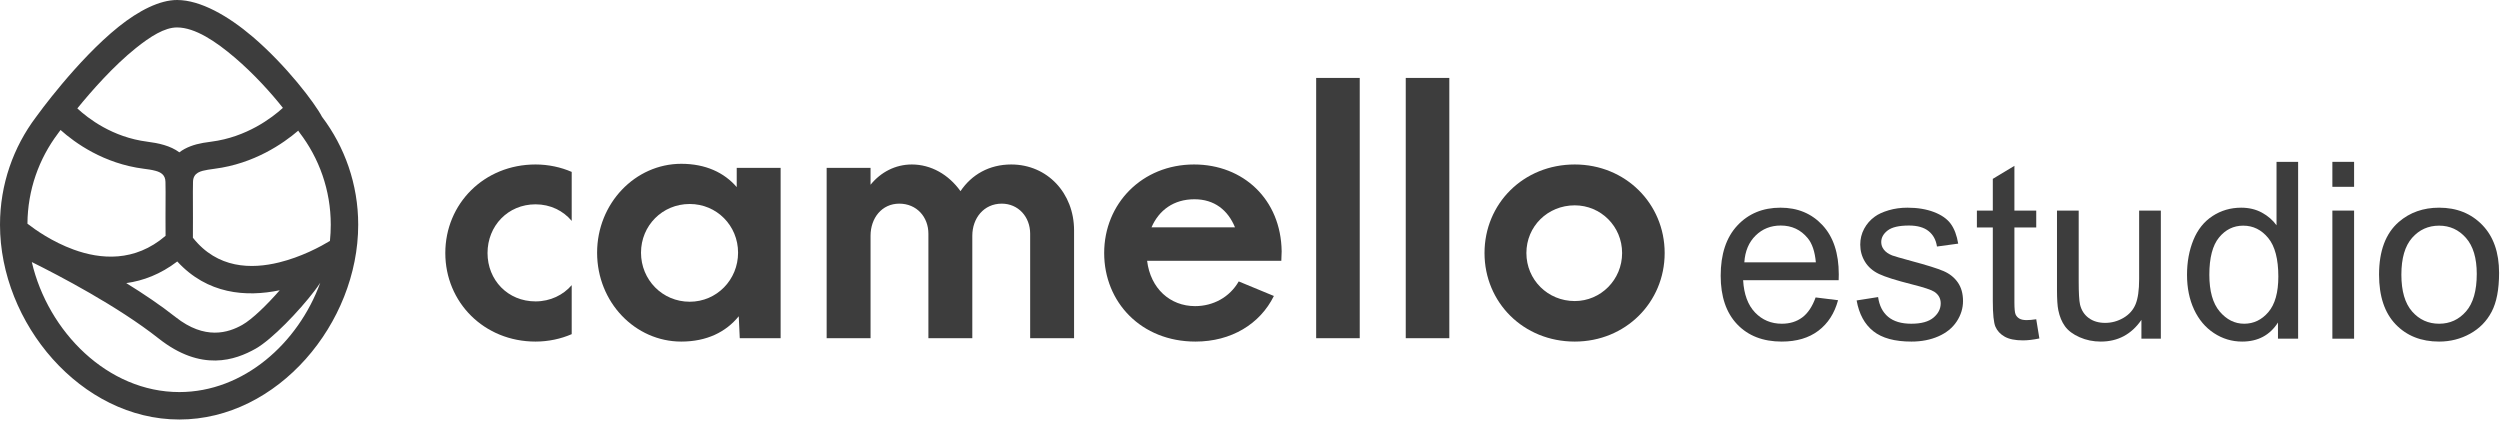
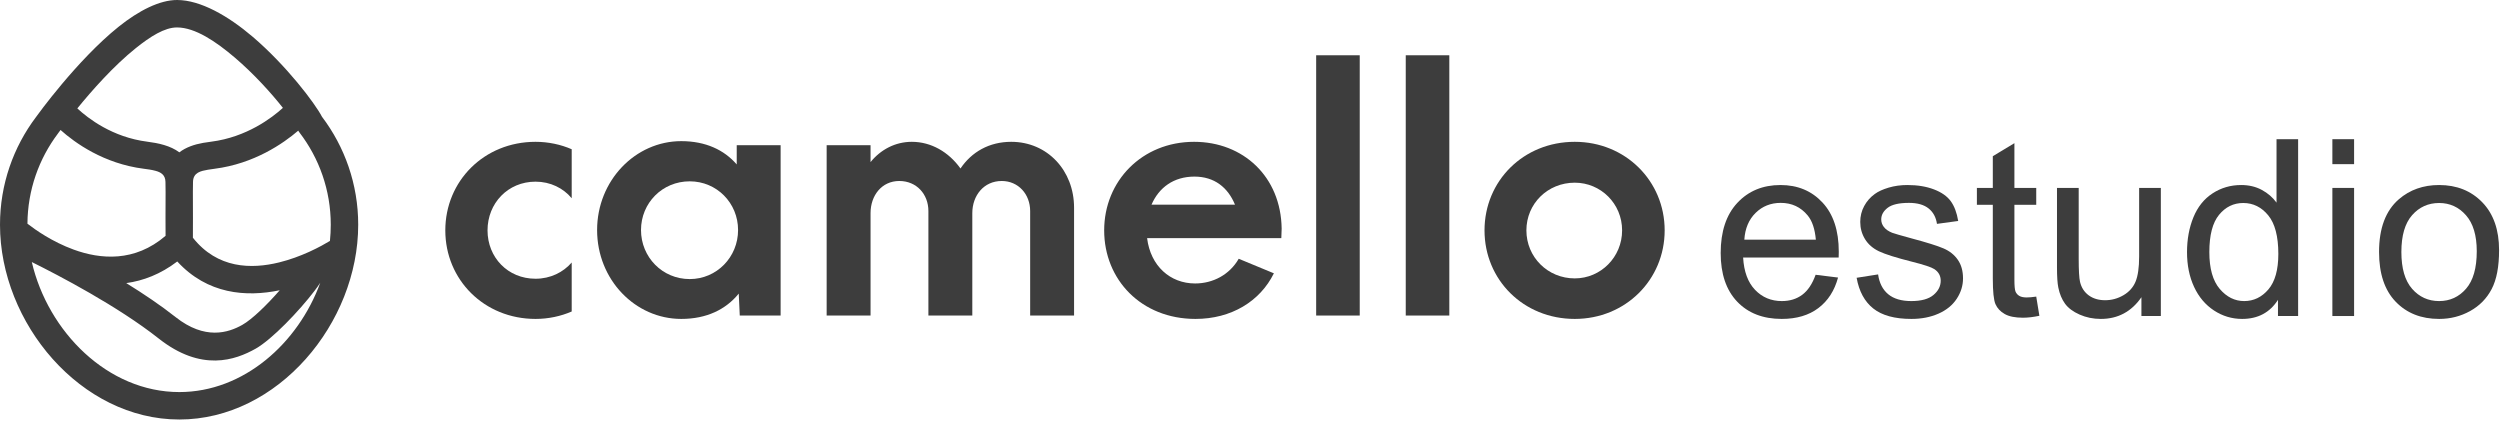
<svg xmlns="http://www.w3.org/2000/svg" width="100%" height="100%" viewBox="0 0 662 112" version="1.1" xml:space="preserve" style="fill-rule:evenodd;clip-rule:evenodd;stroke-linejoin:round;stroke-miterlimit:2;">
  <g>
    <g>
      <g>
        <path d="M9.636,30.867c0.034,-0.053 0.069,-0.105 0.106,-0.156c-0,0 10.627,-14.786 21.68,-23.639c5.347,-4.283 10.896,-7.097 15.521,-7.072c6.136,0.033 13.426,4.156 19.981,9.747c8.867,7.563 16.464,17.566 18.337,21.172c6.019,7.952 9.592,17.856 9.592,28.588c0,26.082 -21.289,51.58 -47.371,51.58c-26.079,0 -47.482,-25.5 -47.482,-51.58c0,-10.698 3.55,-20.573 9.535,-28.512c0.033,-0.044 0.066,-0.086 0.101,-0.128Zm-1.213,38.524c4.302,18.47 20.123,34.428 39.059,34.428c17.033,0 31.48,-12.913 37.325,-28.947c-0.431,0.659 -0.924,1.359 -1.476,2.085c-4.106,5.404 -11.347,12.956 -15.632,15.371c-5.37,3.027 -14.377,6.239 -25.685,-2.694c-10.821,-8.548 -26.446,-16.698 -33.591,-20.243Zm38.518,-0.154c-4.432,3.382 -9.018,5.113 -13.508,5.728c4.569,2.824 9.12,5.887 13.06,8.999c7.784,6.149 13.961,4.153 17.658,2.07c2.671,-1.506 6.602,-5.377 9.924,-9.175c-8.912,1.856 -19.166,1.055 -27.134,-7.622Zm32.034,-34.641c-3.947,3.385 -11.675,8.756 -22.137,10.09c-0.584,0.074 -1.192,0.155 -1.8,0.263c-1.794,0.318 -3.886,0.698 -3.93,3.199c-0.015,0.824 -0.026,1.725 -0.034,2.664c0.037,4.402 0.017,9.841 0.006,12.14c6.496,8.209 15.467,8.356 22.867,6.526c2.875,-0.711 5.537,-1.718 7.785,-2.729c0.097,-0.049 0.196,-0.094 0.297,-0.135c2.323,-1.062 4.18,-2.113 5.338,-2.815c0.145,-1.426 0.219,-2.858 0.219,-4.292c-0,-9.175 -3.084,-17.636 -8.272,-24.402c-0.096,-0.121 -0.186,-0.25 -0.267,-0.385l-0.011,-0.018l-0.016,-0.028c-0.008,-0.013 -0.016,-0.026 -0.023,-0.039l-0.022,-0.039Zm-62.942,-0.179c-0.252,0.343 -0.386,0.53 -0.386,0.53c-0.049,0.068 -0.1,0.134 -0.152,0.197c-0.049,0.077 -0.101,0.152 -0.157,0.225c-5.015,6.653 -8.01,14.913 -8.07,23.865c2.05,1.599 6.554,4.787 12.228,6.856c7.099,2.588 16.152,3.396 24.348,-3.647c-0.01,-1.781 -0.035,-7.115 0.004,-11.634c-0.008,-0.953 -0.019,-1.854 -0.034,-2.661c-0.033,-1.887 -1.287,-2.545 -2.607,-2.908c-1.026,-0.283 -2.113,-0.426 -3.123,-0.554c-10.639,-1.356 -18.263,-6.877 -22.051,-10.269Zm58.88,-5.853c-3.125,-3.961 -7.718,-9.034 -12.705,-13.288c-5.093,-4.343 -10.537,-7.983 -15.304,-8.009c-3.317,-0.017 -7.104,2.405 -10.939,5.478c-5.877,4.707 -11.618,11.209 -15.49,15.96c2.831,2.635 9.288,7.636 18.523,8.813c2.948,0.375 6.135,1.054 8.49,2.823c1.755,-1.347 3.999,-2.102 6.29,-2.507c0.725,-0.129 1.45,-0.227 2.146,-0.316c9.385,-1.196 16.099,-6.329 18.989,-8.954Z" style="fill:#3d3d3d;" />
      </g>
    </g>
    <g>
-       <path d="M141.809,90.45c3.401,0 6.713,-0.715 9.578,-1.967l0,-12.973c-2.238,2.597 -5.64,4.299 -9.578,4.299c-7.341,0 -12.712,-5.643 -12.712,-12.807c0,-7.165 5.371,-12.897 12.712,-12.897c3.938,0 7.34,1.702 9.578,4.389l0,-12.973c-2.865,-1.252 -6.177,-1.968 -9.578,-1.968c-13.607,0 -23.891,10.374 -23.891,23.449c0,13.075 10.284,23.448 23.891,23.448Z" style="fill:#3d3d3d;fill-rule:nonzero;" />
-       <path d="M180.396,90.45c6.717,0 11.822,-2.504 15.225,-6.707l0.268,5.812l10.821,0l-0,-45.106l-11.626,0l-0,5.096c-3.314,-3.846 -8.24,-6.171 -14.688,-6.171c-12.178,0 -22.284,10.463 -22.284,23.538c-0,13.165 10.106,23.538 22.284,23.538Zm2.239,-10.552c-7.254,0 -12.896,-5.821 -12.896,-12.986c-0,-7.164 5.642,-12.896 12.896,-12.896c7.165,0 12.807,5.732 12.807,12.896c-0,7.165 -5.642,12.986 -12.807,12.986Z" style="fill:#3d3d3d;fill-rule:nonzero;" />
-       <path d="M218.896,89.555l11.626,0l-0,-27.124c-0,-4.655 2.956,-8.505 7.615,-8.505c4.569,0 7.704,3.492 7.704,7.968l-0,27.661l11.626,0l-0,-27.124c-0,-4.655 3.046,-8.505 7.794,-8.505c4.39,0 7.525,3.492 7.525,7.968l-0,27.661l11.627,0l-0,-28.557c-0,-9.844 -7.066,-17.445 -16.643,-17.445c-5.823,0 -10.481,2.683 -13.433,7.065c-3.13,-4.382 -7.78,-7.065 -12.886,-7.065c-4.389,0 -8.241,2.057 -10.929,5.366l0,-4.47l-11.626,0l0,45.106Z" style="fill:#3d3d3d;fill-rule:nonzero;" />
-       <path d="M339.383,66.552c-0.179,-13.789 -10.205,-22.999 -23.185,-22.999c-13.786,0 -23.812,10.375 -23.812,23.446c0,13.077 9.847,23.451 24.17,23.451c9.489,0 17.098,-4.649 20.768,-12.076l-9.31,-3.853c-2.417,4.211 -6.803,6.541 -11.548,6.541c-6.624,0 -11.816,-4.659 -12.712,-12.007l35.54,0l0.089,-2.503Zm-23.096,-13.789c5.282,-0 8.863,2.869 10.742,7.441l-22.111,-0c1.97,-4.572 5.908,-7.441 11.369,-7.441Z" style="fill:#3d3d3d;fill-rule:nonzero;" />
-       <rect x="348.52" y="20.636" width="11.537" height="68.919" style="fill:#3d3d3d;" />
-       <rect x="372.242" y="20.636" width="11.537" height="68.919" style="fill:#3d3d3d;" />
-       <path d="M416.996,90.45c13.433,0 23.807,-10.373 23.807,-23.448c0,-13.075 -10.374,-23.449 -23.807,-23.449c-13.611,0 -23.896,10.374 -23.896,23.449c0,13.075 10.285,23.448 23.896,23.448Zm0,-10.731c-7.164,-0 -12.807,-5.642 -12.807,-12.717c0,-7.075 5.643,-12.628 12.807,-12.628c6.896,-0 12.539,5.553 12.539,12.628c0,7.075 -5.643,12.717 -12.539,12.717Z" style="fill:#3d3d3d;fill-rule:nonzero;" />
+       <path d="M141.809,84.45c3.401,0 6.713,-0.715 9.578,-1.967l0,-12.973c-2.238,2.597 -5.64,4.299 -9.578,4.299c-7.341,0 -12.712,-5.643 -12.712,-12.807c0,-7.165 5.371,-12.897 12.712,-12.897c3.938,0 7.34,1.702 9.578,4.389l0,-12.973c-2.865,-1.252 -6.177,-1.968 -9.578,-1.968c-13.607,0 -23.891,10.374 -23.891,23.449c0,13.075 10.284,23.448 23.891,23.448Z" style="fill:#3d3d3d;fill-rule:nonzero;" />
+       <path d="M180.396,84.45c6.717,0 11.822,-2.504 15.225,-6.707l0.268,5.812l10.821,0l-0,-45.106l-11.626,0l-0,5.096c-3.314,-3.846 -8.24,-6.171 -14.688,-6.171c-12.178,0 -22.284,10.463 -22.284,23.538c-0,13.165 10.106,23.538 22.284,23.538Zm2.239,-10.552c-7.254,0 -12.896,-5.821 -12.896,-12.986c-0,-7.164 5.642,-12.896 12.896,-12.896c7.165,0 12.807,5.732 12.807,12.896c-0,7.165 -5.642,12.986 -12.807,12.986Z" style="fill:#3d3d3d;fill-rule:nonzero;" />
+       <path d="M218.896,83.555l11.626,0l-0,-27.124c-0,-4.655 2.956,-8.505 7.615,-8.505c4.569,0 7.704,3.492 7.704,7.968l-0,27.661l11.626,0l-0,-27.124c-0,-4.655 3.046,-8.505 7.794,-8.505c4.39,0 7.525,3.492 7.525,7.968l-0,27.661l11.627,0l-0,-28.557c-0,-9.844 -7.066,-17.445 -16.643,-17.445c-5.823,0 -10.481,2.683 -13.433,7.065c-3.13,-4.382 -7.78,-7.065 -12.886,-7.065c-4.389,0 -8.241,2.057 -10.929,5.366l0,-4.47l-11.626,0l0,45.106Z" style="fill:#3d3d3d;fill-rule:nonzero;" />
+       <path d="M339.383,60.552c-0.179,-13.789 -10.205,-22.999 -23.185,-22.999c-13.786,0 -23.812,10.375 -23.812,23.446c0,13.077 9.847,23.451 24.17,23.451c9.489,0 17.098,-4.649 20.768,-12.076l-9.31,-3.853c-2.417,4.211 -6.803,6.541 -11.548,6.541c-6.624,0 -11.816,-4.659 -12.712,-12.007l35.54,0l0.089,-2.503Zm-23.096,-13.789c5.282,0 8.863,2.869 10.742,7.441l-22.111,0c1.97,-4.572 5.908,-7.441 11.369,-7.441Z" style="fill:#3d3d3d;fill-rule:nonzero;" />
+       <rect x="348.52" y="14.636" width="11.537" height="68.919" style="fill:#3d3d3d;" />
+       <rect x="372.242" y="14.636" width="11.537" height="68.919" style="fill:#3d3d3d;" />
+       <path d="M416.996,84.45c13.433,0 23.807,-10.373 23.807,-23.448c0,-13.075 -10.374,-23.449 -23.807,-23.449c-13.611,0 -23.896,10.374 -23.896,23.449c0,13.075 10.285,23.448 23.896,23.448Zm0,-10.731c-7.164,0 -12.807,-5.642 -12.807,-12.717c0,-7.075 5.643,-12.628 12.807,-12.628c6.896,0 12.539,5.553 12.539,12.628c0,7.075 -5.643,12.717 -12.539,12.717Z" style="fill:#3d3d3d;fill-rule:nonzero;" />
    </g>
    <g>
-       <path d="M480.775,78.76l5.941,0.734c-0.937,3.471 -2.672,6.165 -5.206,8.082c-2.534,1.916 -5.771,2.874 -9.711,2.874c-4.961,0 -8.895,-1.528 -11.802,-4.583c-2.907,-3.056 -4.36,-7.342 -4.36,-12.857c-0,-5.707 1.469,-10.136 4.408,-13.288c2.939,-3.151 6.75,-4.727 11.435,-4.727c4.536,0 8.241,1.544 11.116,4.632c2.874,3.087 4.312,7.431 4.312,13.032c-0,0.341 -0.011,0.852 -0.032,1.533l-25.298,0c0.213,3.727 1.267,6.58 3.162,8.56c1.896,1.981 4.259,2.971 7.091,2.971c2.109,0 3.908,-0.554 5.399,-1.661c1.49,-1.107 2.672,-2.875 3.545,-5.302Zm-18.877,-9.295l18.941,0c-0.256,-2.854 -0.98,-4.994 -2.172,-6.421c-1.831,-2.214 -4.206,-3.322 -7.123,-3.322c-2.641,0 -4.861,0.884 -6.66,2.652c-1.799,1.767 -2.795,4.131 -2.986,7.091Z" style="fill:#3d3d3d;fill-rule:nonzero;" />
-       <path d="M491.635,79.558l5.686,-0.894c0.319,2.278 1.208,4.024 2.667,5.238c1.459,1.214 3.498,1.821 6.117,1.821c2.64,0 4.599,-0.538 5.877,-1.613c1.278,-1.075 1.917,-2.337 1.917,-3.785c0,-1.299 -0.565,-2.321 -1.693,-3.067c-0.788,-0.511 -2.747,-1.16 -5.878,-1.948c-4.216,-1.065 -7.139,-1.986 -8.768,-2.763c-1.629,-0.777 -2.864,-1.853 -3.705,-3.226c-0.841,-1.374 -1.262,-2.891 -1.262,-4.552c0,-1.512 0.347,-2.912 1.039,-4.2c0.692,-1.288 1.634,-2.358 2.826,-3.21c0.895,-0.66 2.114,-1.219 3.658,-1.677c1.544,-0.458 3.199,-0.687 4.967,-0.687c2.661,0 4.999,0.383 7.011,1.15c2.012,0.767 3.497,1.805 4.456,3.114c0.958,1.31 1.618,3.061 1.98,5.255l-5.622,0.766c-0.255,-1.746 -0.995,-3.109 -2.22,-4.088c-1.224,-0.98 -2.954,-1.47 -5.19,-1.47c-2.641,0 -4.525,0.437 -5.654,1.31c-1.128,0.873 -1.693,1.895 -1.693,3.066c0,0.746 0.235,1.417 0.703,2.013c0.469,0.617 1.203,1.128 2.204,1.533c0.575,0.213 2.268,0.703 5.079,1.469c4.067,1.086 6.904,1.975 8.512,2.667c1.608,0.692 2.87,1.699 3.785,3.019c0.916,1.32 1.374,2.96 1.374,4.919c0,1.916 -0.559,3.721 -1.677,5.414c-1.118,1.693 -2.731,3.003 -4.839,3.929c-2.108,0.926 -4.493,1.389 -7.155,1.389c-4.408,0 -7.767,-0.915 -10.078,-2.747c-2.31,-1.831 -3.785,-4.546 -4.424,-8.145Z" style="fill:#3d3d3d;fill-rule:nonzero;" />
-       <path d="M539.196,84.541l0.831,5.079c-1.619,0.341 -3.067,0.511 -4.344,0.511c-2.087,0 -3.705,-0.33 -4.855,-0.99c-1.15,-0.66 -1.959,-1.528 -2.428,-2.604c-0.468,-1.075 -0.703,-3.337 -0.703,-6.787l0,-19.516l-4.216,0l0,-4.472l4.216,0l0,-8.401l5.718,-3.45l0,11.851l5.781,0l0,4.472l-5.781,0l0,19.835c0,1.64 0.101,2.694 0.303,3.162c0.203,0.469 0.533,0.842 0.991,1.118c0.457,0.277 1.112,0.416 1.964,0.416c0.639,0 1.48,-0.075 2.523,-0.224Z" style="fill:#3d3d3d;fill-rule:nonzero;" />
-       <path d="M567.049,89.684l0,-4.983c-2.64,3.833 -6.228,5.749 -10.764,5.749c-2.002,0 -3.87,-0.383 -5.606,-1.15c-1.735,-0.766 -3.023,-1.73 -3.865,-2.89c-0.841,-1.161 -1.432,-2.582 -1.772,-4.265c-0.235,-1.128 -0.352,-2.917 -0.352,-5.366l0,-21.017l5.75,0l0,18.813c0,3.003 0.117,5.026 0.351,6.069c0.362,1.512 1.129,2.699 2.3,3.562c1.171,0.862 2.619,1.293 4.344,1.293c1.725,0 3.343,-0.442 4.855,-1.325c1.512,-0.884 2.582,-2.087 3.21,-3.61c0.628,-1.522 0.943,-3.731 0.943,-6.628l0,-18.174l5.749,0l0,33.922l-5.143,0Z" style="fill:#3d3d3d;fill-rule:nonzero;" />
-       <path d="M603.207,89.684l0,-4.28c-2.15,3.364 -5.313,5.046 -9.486,5.046c-2.705,0 -5.191,-0.745 -7.459,-2.236c-2.268,-1.49 -4.024,-3.572 -5.27,-6.244c-1.246,-2.673 -1.869,-5.744 -1.869,-9.215c0,-3.386 0.565,-6.458 1.693,-9.216c1.129,-2.757 2.822,-4.871 5.079,-6.34c2.257,-1.469 4.781,-2.204 7.57,-2.204c2.044,0 3.865,0.431 5.462,1.294c1.597,0.862 2.896,1.985 3.897,3.37l0,-16.802l5.718,0l0,46.827l-5.335,0Zm-18.174,-16.929c0,4.344 0.915,7.591 2.747,9.742c1.831,2.151 3.992,3.226 6.484,3.226c2.512,0 4.647,-1.028 6.404,-3.082c1.757,-2.055 2.635,-5.191 2.635,-9.407c0,-4.642 -0.894,-8.05 -2.683,-10.222c-1.789,-2.172 -3.993,-3.258 -6.612,-3.258c-2.555,0 -4.69,1.044 -6.404,3.131c-1.714,2.087 -2.571,5.377 -2.571,9.87Z" style="fill:#3d3d3d;fill-rule:nonzero;" />
-       <path d="M617.613,49.469l0,-6.612l5.75,0l0,6.612l-5.75,0Zm0,40.215l0,-33.922l5.75,0l0,33.922l-5.75,0Z" style="fill:#3d3d3d;fill-rule:nonzero;" />
-       <path d="M629.974,72.723c0,-6.282 1.747,-10.935 5.239,-13.959c2.917,-2.513 6.473,-3.769 10.668,-3.769c4.664,0 8.476,1.528 11.436,4.584c2.959,3.055 4.439,7.277 4.439,12.665c0,4.365 -0.654,7.799 -1.964,10.301c-1.31,2.502 -3.215,4.445 -5.718,5.829c-2.502,1.384 -5.233,2.076 -8.193,2.076c-4.748,0 -8.587,-1.522 -11.515,-4.567c-2.928,-3.045 -4.392,-7.432 -4.392,-13.16Zm5.91,0c0,4.344 0.947,7.596 2.842,9.758c1.896,2.161 4.281,3.242 7.155,3.242c2.854,0 5.228,-1.086 7.123,-3.258c1.896,-2.172 2.843,-5.483 2.843,-9.934c0,-4.195 -0.953,-7.373 -2.859,-9.535c-1.905,-2.161 -4.274,-3.242 -7.107,-3.242c-2.874,0 -5.259,1.076 -7.155,3.226c-1.895,2.151 -2.842,5.399 -2.842,9.743Z" style="fill:#3d3d3d;fill-rule:nonzero;" />
+       <path d="M480.775,72.76l5.941,0.734c-0.937,3.471 -2.672,6.165 -5.206,8.082c-2.534,1.916 -5.771,2.874 -9.711,2.874c-4.961,0 -8.895,-1.528 -11.802,-4.583c-2.907,-3.056 -4.36,-7.342 -4.36,-12.857c-0,-5.707 1.469,-10.136 4.408,-13.288c2.939,-3.151 6.75,-4.727 11.435,-4.727c4.536,0 8.241,1.544 11.116,4.632c2.874,3.087 4.312,7.431 4.312,13.032c-0,0.341 -0.011,0.852 -0.032,1.533l-25.298,0c0.213,3.727 1.267,6.58 3.162,8.56c1.896,1.981 4.259,2.971 7.091,2.971c2.109,0 3.908,-0.554 5.399,-1.661c1.49,-1.107 2.672,-2.875 3.545,-5.302Zm-18.877,-9.295l18.941,0c-0.256,-2.854 -0.98,-4.994 -2.172,-6.421c-1.831,-2.214 -4.206,-3.322 -7.123,-3.322c-2.641,0 -4.861,0.884 -6.66,2.652c-1.799,1.767 -2.795,4.131 -2.986,7.091Z" style="fill:#3d3d3d;fill-rule:nonzero;" />
+       <path d="M491.635,73.558l5.686,-0.894c0.319,2.278 1.208,4.024 2.667,5.238c1.459,1.214 3.498,1.821 6.117,1.821c2.64,0 4.599,-0.538 5.877,-1.613c1.278,-1.075 1.917,-2.337 1.917,-3.785c0,-1.299 -0.565,-2.321 -1.693,-3.067c-0.788,-0.511 -2.747,-1.16 -5.878,-1.948c-4.216,-1.065 -7.139,-1.986 -8.768,-2.763c-1.629,-0.777 -2.864,-1.853 -3.705,-3.226c-0.841,-1.374 -1.262,-2.891 -1.262,-4.552c0,-1.512 0.347,-2.912 1.039,-4.2c0.692,-1.288 1.634,-2.358 2.826,-3.21c0.895,-0.66 2.114,-1.219 3.658,-1.677c1.544,-0.458 3.199,-0.687 4.967,-0.687c2.661,-0 4.999,0.383 7.011,1.15c2.012,0.767 3.497,1.805 4.456,3.114c0.958,1.31 1.618,3.061 1.98,5.255l-5.622,0.766c-0.255,-1.746 -0.995,-3.109 -2.22,-4.088c-1.224,-0.98 -2.954,-1.47 -5.19,-1.47c-2.641,-0 -4.525,0.437 -5.654,1.31c-1.128,0.873 -1.693,1.895 -1.693,3.066c0,0.746 0.235,1.417 0.703,2.013c0.469,0.617 1.203,1.128 2.204,1.533c0.575,0.213 2.268,0.703 5.079,1.469c4.067,1.086 6.904,1.975 8.512,2.667c1.608,0.692 2.87,1.699 3.785,3.019c0.916,1.32 1.374,2.96 1.374,4.919c0,1.916 -0.559,3.721 -1.677,5.414c-1.118,1.693 -2.731,3.003 -4.839,3.929c-2.108,0.926 -4.493,1.389 -7.155,1.389c-4.408,-0 -7.767,-0.915 -10.078,-2.747c-2.31,-1.831 -3.785,-4.546 -4.424,-8.145Z" style="fill:#3d3d3d;fill-rule:nonzero;" />
+       <path d="M539.196,78.541l0.831,5.079c-1.619,0.341 -3.067,0.511 -4.344,0.511c-2.087,0 -3.705,-0.33 -4.855,-0.99c-1.15,-0.66 -1.959,-1.528 -2.428,-2.604c-0.468,-1.075 -0.703,-3.337 -0.703,-6.787l0,-19.516l-4.216,0l0,-4.472l4.216,0l0,-8.401l5.718,-3.45l0,11.851l5.781,0l0,4.472l-5.781,0l0,19.835c0,1.64 0.101,2.694 0.303,3.162c0.203,0.469 0.533,0.842 0.991,1.118c0.457,0.277 1.112,0.416 1.964,0.416c0.639,0 1.48,-0.075 2.523,-0.224Z" style="fill:#3d3d3d;fill-rule:nonzero;" />
+       <path d="M567.049,83.684l0,-4.983c-2.64,3.833 -6.228,5.749 -10.764,5.749c-2.002,0 -3.87,-0.383 -5.606,-1.15c-1.735,-0.766 -3.023,-1.73 -3.865,-2.89c-0.841,-1.161 -1.432,-2.582 -1.772,-4.265c-0.235,-1.128 -0.352,-2.917 -0.352,-5.366l0,-21.017l5.75,0l0,18.813c0,3.003 0.117,5.026 0.351,6.069c0.362,1.512 1.129,2.699 2.3,3.562c1.171,0.862 2.619,1.293 4.344,1.293c1.725,0 3.343,-0.442 4.855,-1.325c1.512,-0.884 2.582,-2.087 3.21,-3.61c0.628,-1.522 0.943,-3.731 0.943,-6.628l0,-18.174l5.749,0l0,33.922l-5.143,0Z" style="fill:#3d3d3d;fill-rule:nonzero;" />
+       <path d="M603.207,83.684l0,-4.28c-2.15,3.364 -5.313,5.046 -9.486,5.046c-2.705,0 -5.191,-0.745 -7.459,-2.236c-2.268,-1.49 -4.024,-3.572 -5.27,-6.244c-1.246,-2.673 -1.869,-5.744 -1.869,-9.215c0,-3.386 0.565,-6.458 1.693,-9.216c1.129,-2.757 2.822,-4.871 5.079,-6.34c2.257,-1.469 4.781,-2.204 7.57,-2.204c2.044,0 3.865,0.431 5.462,1.294c1.597,0.862 2.896,1.985 3.897,3.37l0,-16.802l5.718,0l0,46.827l-5.335,0Zm-18.174,-16.929c0,4.344 0.915,7.591 2.747,9.742c1.831,2.151 3.992,3.226 6.484,3.226c2.512,0 4.647,-1.028 6.404,-3.082c1.757,-2.055 2.635,-5.191 2.635,-9.407c0,-4.642 -0.894,-8.05 -2.683,-10.222c-1.789,-2.172 -3.993,-3.258 -6.612,-3.258c-2.555,0 -4.69,1.044 -6.404,3.131c-1.714,2.087 -2.571,5.377 -2.571,9.87Z" style="fill:#3d3d3d;fill-rule:nonzero;" />
+       <path d="M617.613,43.469l0,-6.612l5.75,0l0,6.612l-5.75,0Zm0,40.215l0,-33.922l5.75,0l0,33.922l-5.75,0Z" style="fill:#3d3d3d;fill-rule:nonzero;" />
+       <path d="M629.974,66.723c0,-6.282 1.747,-10.935 5.239,-13.959c2.917,-2.513 6.473,-3.769 10.668,-3.769c4.664,0 8.476,1.528 11.436,4.584c2.959,3.055 4.439,7.277 4.439,12.665c0,4.365 -0.654,7.799 -1.964,10.301c-1.31,2.502 -3.215,4.445 -5.718,5.829c-2.502,1.384 -5.233,2.076 -8.193,2.076c-4.748,0 -8.587,-1.522 -11.515,-4.567c-2.928,-3.045 -4.392,-7.432 -4.392,-13.16Zm5.91,0c0,4.344 0.947,7.596 2.842,9.758c1.896,2.161 4.281,3.242 7.155,3.242c2.854,0 5.228,-1.086 7.123,-3.258c1.896,-2.172 2.843,-5.483 2.843,-9.934c0,-4.195 -0.953,-7.373 -2.859,-9.535c-1.905,-2.161 -4.274,-3.242 -7.107,-3.242c-2.874,0 -5.259,1.076 -7.155,3.226c-1.895,2.151 -2.842,5.399 -2.842,9.743Z" style="fill:#3d3d3d;fill-rule:nonzero;" />
    </g>
  </g>
</svg>
